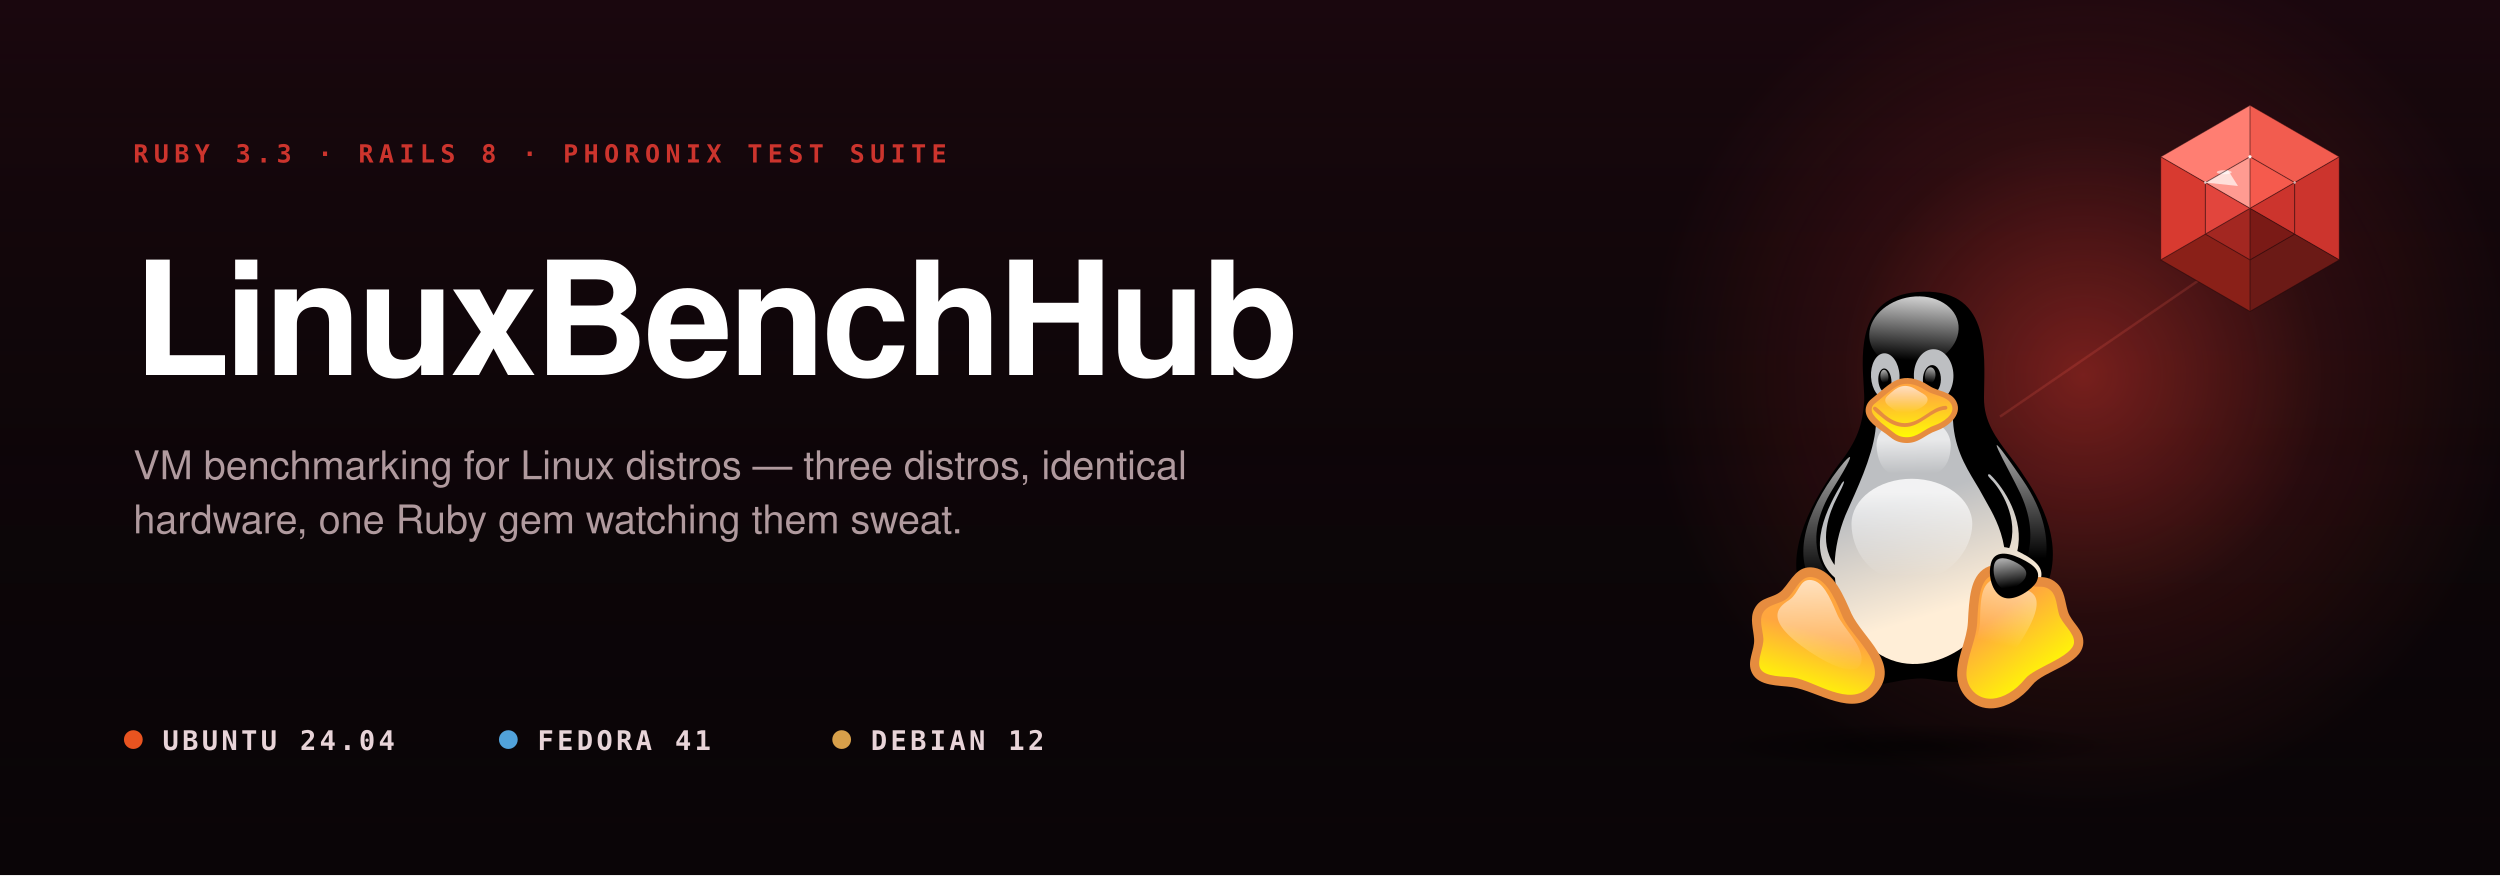
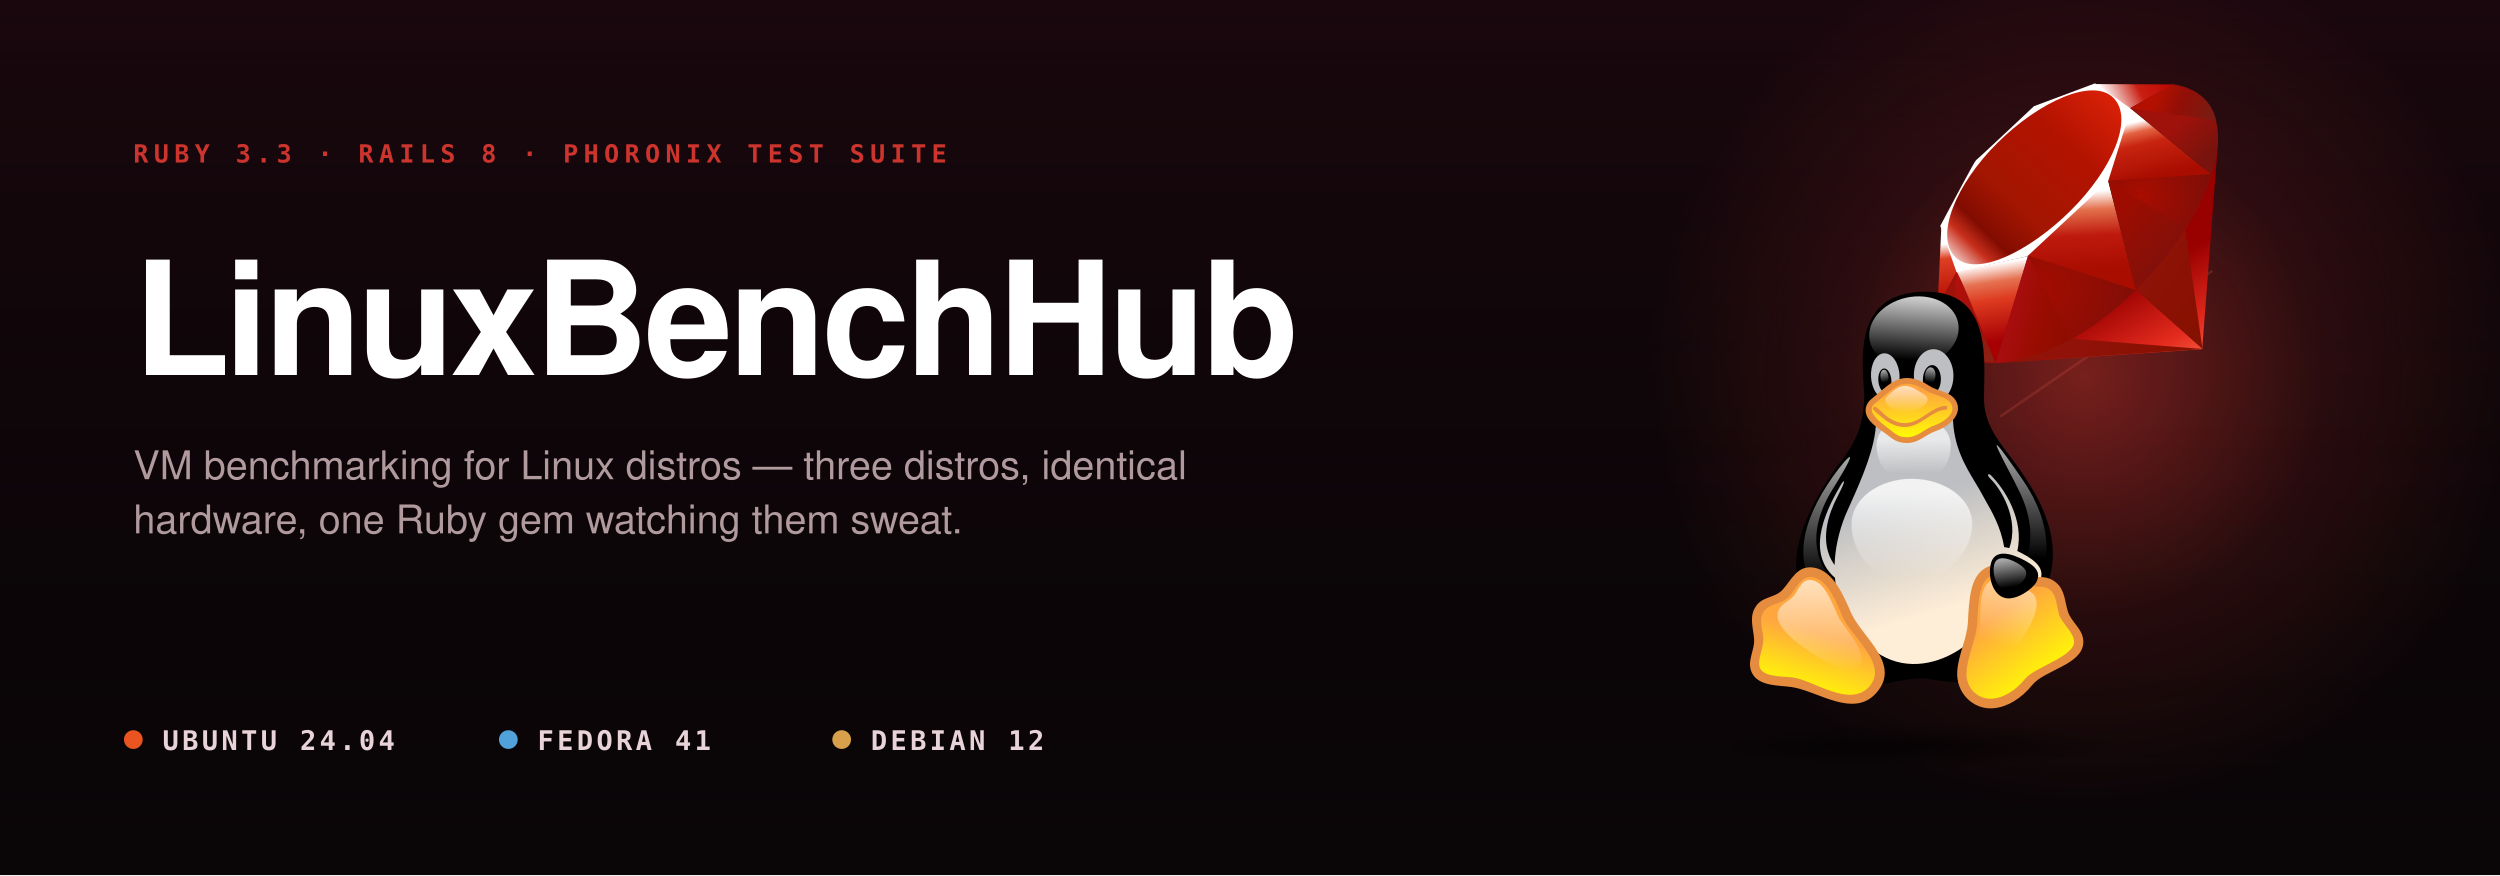
<svg xmlns="http://www.w3.org/2000/svg" width="1200" height="420" viewBox="0 0 1200 420">
  <defs>
    <radialGradient id="gem-glow" cx="50%" cy="50%" r="50%">
      <stop offset="0%" stop-color="#cc342d" stop-opacity="0.55" />
      <stop offset="55%" stop-color="#cc342d" stop-opacity="0.14" />
      <stop offset="100%" stop-color="#cc342d" stop-opacity="0" />
    </radialGradient>
    <linearGradient id="bg-warm" x1="50%" y1="0%" x2="50%" y2="100%">
      <stop offset="0%" stop-color="#1f0810" stop-opacity="0.75" />
      <stop offset="100%" stop-color="#0a0507" stop-opacity="0" />
    </linearGradient>
    <radialGradient id="tux-ground" cx="50%" cy="50%" r="50%">
      <stop offset="0%" stop-color="#000000" stop-opacity="0.55" />
      <stop offset="100%" stop-color="#000000" stop-opacity="0" />
    </radialGradient>
    <linearGradient id="scan-line" x1="0%" y1="0%" x2="100%" y2="100%">
      <stop offset="0%" stop-color="#cc342d" stop-opacity="0" />
      <stop offset="50%" stop-color="#f25c4f" stop-opacity="0.35" />
      <stop offset="100%" stop-color="#cc342d" stop-opacity="0" />
    </linearGradient>
    <linearGradient id="paint0_linear_87_7435" x1="16.058" y1="6.306" x2="15.836" y2="9.306" gradientUnits="userSpaceOnUse">
      <stop stop-color="white" stop-opacity="0.8" />
      <stop offset="1" stop-color="white" stop-opacity="0" />
    </linearGradient>
    <linearGradient id="paint1_linear_87_7435" x1="12.897" y1="22.672" x2="11.251" y2="17.272" gradientUnits="userSpaceOnUse">
      <stop stop-color="#FFEED7" />
      <stop offset="1" stop-color="#BDBFC2" />
    </linearGradient>
    <linearGradient id="paint2_linear_87_7435" x1="12.897" y1="22.672" x2="11.251" y2="17.272" gradientUnits="userSpaceOnUse">
      <stop stop-color="#FFEED7" />
      <stop offset="1" stop-color="#BDBFC2" />
    </linearGradient>
    <linearGradient id="paint3_linear_87_7435" x1="16.668" y1="9.655" x2="16.575" y2="10.354" gradientUnits="userSpaceOnUse">
      <stop stop-color="white" stop-opacity="0.65" />
      <stop offset="1" stop-color="white" stop-opacity="0" />
    </linearGradient>
    <linearGradient id="paint4_linear_87_7435" x1="14.434" y1="9.783" x2="14.534" y2="10.348" gradientUnits="userSpaceOnUse">
      <stop stop-color="white" stop-opacity="0.65" />
      <stop offset="1" stop-color="white" stop-opacity="0" />
    </linearGradient>
    <linearGradient id="paint5_linear_87_7435" x1="15.761" y1="15.631" x2="15.778" y2="19.627" gradientUnits="userSpaceOnUse">
      <stop stop-color="white" stop-opacity="0.8" />
      <stop offset="1" stop-color="white" stop-opacity="0" />
    </linearGradient>
    <linearGradient id="paint6_linear_87_7435" x1="15.85" y1="13.125" x2="15.869" y2="14.714" gradientUnits="userSpaceOnUse">
      <stop stop-color="white" stop-opacity="0.65" />
      <stop offset="1" stop-color="white" stop-opacity="0" />
    </linearGradient>
    <linearGradient id="paint7_linear_87_7435" x1="11.72" y1="14.105" x2="11.72" y2="19.937" gradientUnits="userSpaceOnUse">
      <stop stop-color="white" stop-opacity="0.65" />
      <stop offset="1" stop-color="white" stop-opacity="0" />
    </linearGradient>
    <linearGradient id="paint8_linear_87_7435" x1="21.033" y1="13.536" x2="21.031" y2="18.805" gradientUnits="userSpaceOnUse">
      <stop stop-color="white" stop-opacity="0.65" />
      <stop offset="1" stop-color="white" stop-opacity="0" />
    </linearGradient>
    <linearGradient id="paint9_linear_87_7435" x1="11.429" y1="22.437" x2="10.535" y2="25.421" gradientUnits="userSpaceOnUse">
      <stop stop-color="#FFA63F" />
      <stop offset="1" stop-color="#FFFF00" />
    </linearGradient>
    <linearGradient id="paint10_linear_87_7435" x1="19.882" y1="21.53" x2="22.266" y2="24.78" gradientUnits="userSpaceOnUse">
      <stop stop-color="#FFA63F" />
      <stop offset="1" stop-color="#FFFF00" />
    </linearGradient>
    <linearGradient id="paint11_linear_87_7435" x1="20.52" y1="18.933" x2="19.686" y2="22.86" gradientUnits="userSpaceOnUse">
      <stop stop-color="white" stop-opacity="0.65" />
      <stop offset="1" stop-color="white" stop-opacity="0" />
    </linearGradient>
    <linearGradient id="paint12_linear_87_7435" x1="11.246" y1="19.904" x2="11.412" y2="24.324" gradientUnits="userSpaceOnUse">
      <stop stop-color="white" stop-opacity="0.65" />
      <stop offset="1" stop-color="white" stop-opacity="0" />
    </linearGradient>
    <linearGradient id="paint13_linear_87_7435" x1="20.375" y1="18.862" x2="20.569" y2="20.182" gradientUnits="userSpaceOnUse">
      <stop stop-color="white" stop-opacity="0.65" />
      <stop offset="1" stop-color="white" stop-opacity="0" />
    </linearGradient>
    <linearGradient id="paint14_linear_87_7435" x1="15.764" y1="10.784" x2="15.78" y2="13.11" gradientUnits="userSpaceOnUse">
      <stop stop-color="#FFA63F" />
      <stop offset="1" stop-color="#FFFF00" />
    </linearGradient>
    <linearGradient id="paint15_linear_87_7435" x1="15.511" y1="10.564" x2="15.506" y2="11.794" gradientUnits="userSpaceOnUse">
      <stop stop-color="white" stop-opacity="0.65" />
      <stop offset="1" stop-color="white" stop-opacity="0" />
+     </linearGradient>
+     <linearGradient id="ruby_lg1" gradientUnits="userSpaceOnUse" x1="174.074" y1="215.549" x2="132.276" y2="141.753">
+       <stop offset="0" stop-color="#FB7655" />
+       <stop offset="0.41" stop-color="#E42B1E" />
+       <stop offset="0.99" stop-color="#990000" />
+     </linearGradient>
+     <linearGradient id="ruby_lg2" gradientUnits="userSpaceOnUse" x1="194.895" y1="153.558" x2="141.028" y2="117.409">
+       <stop offset="0" stop-color="#871101" />
+       <stop offset="1" stop-color="#911209" />
+     </linearGradient>
+     <linearGradient id="ruby_lg3" gradientUnits="userSpaceOnUse" x1="151.795" y1="217.785" x2="97.93" y2="181.638">
+       <stop offset="0" stop-color="#871101" />
+       <stop offset="1" stop-color="#911209" />
+     </linearGradient>
+     <linearGradient id="ruby_lg4" gradientUnits="userSpaceOnUse" x1="38.696" y1="127.391" x2="47.047" y2="181.661">
+       <stop offset="0" stop-color="#FFFFFF" />
+       <stop offset="0.23" stop-color="#E57252" />
+       <stop offset="0.46" stop-color="#DE3B20" />
+       <stop offset="1" stop-color="#A60003" />
+     </linearGradient>
+     <linearGradient id="ruby_lg5" gradientUnits="userSpaceOnUse" x1="96.133" y1="76.715" x2="99.21" y2="132.102">
+       <stop offset="0" stop-color="#FFFFFF" />
+       <stop offset="0.23" stop-color="#E4714E" />
+       <stop offset="0.56" stop-color="#BE1A0D" />
+       <stop offset="1" stop-color="#A80D00" />
+     </linearGradient>
+     <linearGradient id="ruby_lg6" gradientUnits="userSpaceOnUse" x1="147.103" y1="25.521" x2="156.314" y2="65.216">
+       <stop offset="0" stop-color="#FFFFFF" />
+       <stop offset="0.18" stop-color="#E46342" />
+       <stop offset="0.4" stop-color="#C82410" />
+       <stop offset="1" stop-color="#A80D00" />
+     </linearGradient>
+     <linearGradient id="ruby_lg7" gradientUnits="userSpaceOnUse" x1="118.976" y1="11.541" x2="158.669" y2="-8.305">
+       <stop offset="0" stop-color="#FFFFFF" />
+       <stop offset="0.54" stop-color="#C81F11" />
+       <stop offset="1" stop-color="#BF0905" />
+     </linearGradient>
+     <linearGradient id="ruby_lg8" gradientUnits="userSpaceOnUse" x1="3.903" y1="113.555" x2="7.17" y2="146.263">
+       <stop offset="0" stop-color="#FFFFFF" />
+       <stop offset="0.31" stop-color="#DE4024" />
+       <stop offset="1" stop-color="#BF190B" />
+     </linearGradient>
+     <linearGradient id="ruby_lg9" gradientUnits="userSpaceOnUse" x1="-18.556" y1="155.105" x2="135.015" y2="-2.809">
+       <stop offset="0" stop-color="#BD0012" />
+       <stop offset="0.07" stop-color="#FFFFFF" />
+       <stop offset="0.17" stop-color="#FFFFFF" />
+       <stop offset="0.27" stop-color="#C82F1C" />
+       <stop offset="0.33" stop-color="#820C01" />
+       <stop offset="0.46" stop-color="#A31601" />
+       <stop offset="0.72" stop-color="#B31301" />
+       <stop offset="1" stop-color="#E82609" />
+     </linearGradient>
+     <linearGradient id="ruby_lg10" gradientUnits="userSpaceOnUse" x1="99.075" y1="171.033" x2="52.818" y2="159.617">
+       <stop offset="0" stop-color="#8C0C01" />
+       <stop offset="0.54" stop-color="#990C00" />
+       <stop offset="1" stop-color="#A80D0E" />
+     </linearGradient>
+     <linearGradient id="ruby_lg11" gradientUnits="userSpaceOnUse" x1="178.526" y1="115.515" x2="137.433" y2="78.684">
+       <stop offset="0" stop-color="#7E110B" />
+       <stop offset="1" stop-color="#9E0C00" />
+     </linearGradient>
+     <linearGradient id="ruby_lg12" gradientUnits="userSpaceOnUse" x1="193.624" y1="47.937" x2="173.154" y2="26.054">
+       <stop offset="0" stop-color="#79130D" />
+       <stop offset="1" stop-color="#9E120B" />
+     </linearGradient>
+     <radialGradient id="ruby_rg1" cx="143.832" cy="79.388" r="50.358" gradientUnits="userSpaceOnUse">
+       <stop offset="0" stop-color="#A80D00" />
+       <stop offset="1" stop-color="#7E0E08" />
+     </radialGradient>
+     <radialGradient id="ruby_rg2" cx="74.092" cy="145.751" r="66.944" gradientUnits="userSpaceOnUse">
+       <stop offset="0" stop-color="#A30C00" />
+       <stop offset="1" stop-color="#800E08" />
+     </radialGradient>
+     <linearGradient id="ruby_lg13" gradientUnits="userSpaceOnUse" x1="26.67" y1="197.336" x2="9.989" y2="140.742">
+       <stop offset="0" stop-color="#8B2114" />
+       <stop offset="0.43" stop-color="#9E100A" />
+       <stop offset="1" stop-color="#B3100C" />
+     </linearGradient>
+     <linearGradient id="ruby_lg14" gradientUnits="userSpaceOnUse" x1="154.641" y1="9.798" x2="192.039" y2="26.306">
+       <stop offset="0" stop-color="#B31000" />
+       <stop offset="0.44" stop-color="#910F08" />
+       <stop offset="1" stop-color="#791C12" />
    </linearGradient>
  </defs>
  <rect width="1200" height="420" fill="#0a0507" />
  <rect width="1200" height="420" fill="url(#bg-warm)" />
  <g font-family="Helvetica Neue, Helvetica, Arial, sans-serif">
    <text x="64" y="78" font-family="ui-monospace, SF Mono, Menlo, Consolas, monospace" font-size="12" letter-spacing="2.6" fill="#cc342d" font-weight="700">RUBY 3.3 · RAILS 8 · PHORONIX TEST SUITE</text>
    <text x="64" y="180" font-size="76" font-weight="800" fill="#ffffff" letter-spacing="-0.024em">LinuxBenchHub</text>
    <text x="64" y="230" font-size="19" fill="#b09a9e">VM benchmarking for Linux distros — three distros, identical</text>
    <text x="64" y="256" font-size="19" fill="#b09a9e">hardware, one Ruby gem watching them sweat.</text>
    <g transform="translate(64, 360)" font-family="ui-monospace, SF Mono, Menlo, Consolas, monospace">
      <g>
        <circle cx="0" cy="-5" r="4.5" fill="#e95420" />
        <text x="14" y="0" font-size="13" letter-spacing="1.6" fill="#e8d4d8" font-weight="600">UBUNTU 24.04</text>
      </g>
      <g transform="translate(180, 0)">
        <circle cx="0" cy="-5" r="4.5" fill="#51a2da" />
        <text x="14" y="0" font-size="13" letter-spacing="1.6" fill="#e8d4d8" font-weight="600">FEDORA 41</text>
      </g>
      <g transform="translate(340, 0)">
        <circle cx="0" cy="-5" r="4.5" fill="#d8a04a" />
        <text x="14" y="0" font-size="13" letter-spacing="1.6" fill="#e8d4d8" font-weight="600">DEBIAN 12</text>
      </g>
    </g>
  </g>
  <circle cx="1000" cy="180" r="210" fill="url(#gem-glow)" />
  <line x1="1062" y1="130" x2="960" y2="200" stroke="url(#scan-line)" stroke-width="1.2" opacity="0.55" />
-   <g transform="translate(1080, 100) scale(0.55)">
-     <polygon points="-77.94,-45 0,-90 0,-45 -38.97,-22.5" fill="#ff7e72" />
-     <polygon points="0,-90 77.94,-45 38.97,-22.5 0,-45" fill="#f25c4f" />
-     <polygon points="77.94,-45 77.94,45 38.97,22.5 38.97,-22.5" fill="#cc342d" />
-     <polygon points="77.94,45 0,90 0,45 38.97,22.5" fill="#6b1a16" />
-     <polygon points="0,90 -77.94,45 -38.97,22.5 0,45" fill="#8a2018" />
-     <polygon points="-77.94,45 -77.94,-45 -38.97,-22.5 -38.97,22.5" fill="#d83a30" />
-     <polygon points="-38.97,-22.5 0,-45 0,0" fill="#ff9b91" />
-     <polygon points="0,-45 38.97,-22.5 0,0" fill="#f55a4d" />
-     <polygon points="38.97,-22.5 38.97,22.5 0,0" fill="#cc342d" />
-     <polygon points="38.97,22.5 0,45 0,0" fill="#7a1a16" />
-     <polygon points="0,45 -38.97,22.5 0,0" fill="#a32721" />
-     <polygon points="-38.97,22.5 -38.97,-22.5 0,0" fill="#e2453d" />
-     <polygon points="-38.97,-22.5 -19.5,-33.75 -10.5,-19.5" fill="#fff5f3" opacity="0.75" />
-     <ellipse cx="-22.5" cy="-31.5" rx="6.5" ry="1.8" fill="#ffffff" opacity="0.6" />
-     <g fill="none" stroke="#1a0306" stroke-width="0.9" opacity="0.5">
-       <polygon points="0,-45 38.97,-22.5 38.97,22.5 0,45 -38.97,22.5 -38.97,-22.5" />
-       <polygon points="0,-90 77.94,-45 77.94,45 0,90 -77.94,45 -77.94,-45" />
-       <line x1="0" y1="-45" x2="0" y2="-90" />
-       <line x1="38.97" y1="-22.5" x2="77.94" y2="-45" />
-       <line x1="38.97" y1="22.5" x2="77.94" y2="45" />
-       <line x1="0" y1="45" x2="0" y2="90" />
-       <line x1="-38.97" y1="22.5" x2="-77.94" y2="45" />
-       <line x1="-38.97" y1="-22.5" x2="-77.94" y2="-45" />
-       <line x1="0" y1="0" x2="0" y2="-45" />
-       <line x1="0" y1="0" x2="38.97" y2="-22.5" />
-       <line x1="0" y1="0" x2="38.97" y2="22.5" />
-       <line x1="0" y1="0" x2="0" y2="45" />
-       <line x1="0" y1="0" x2="-38.97" y2="22.5" />
-       <line x1="0" y1="0" x2="-38.97" y2="-22.5" />
-     </g>
-     <circle cx="0" cy="-45" r="1.4" fill="#ffffff" opacity="0.95" />
-     <circle cx="38.97" cy="-22.5" r="1.1" fill="#ffffff" opacity="0.65" />
-     <circle cx="-38.97" cy="-22.5" r="1.1" fill="#ffffff" opacity="0.75" />
+   <g transform="translate(930, 40) scale(0.68)">
+     <polygon style="fill:url(#ruby_lg1);fill-rule:evenodd" clip-rule="evenodd" points="153.5,130.41 40.38,197.58 186.849,187.641 198.13,39.95" />
+     <polygon style="fill:url(#ruby_lg2);fill-rule:evenodd" clip-rule="evenodd" points="187.089,187.54 174.5,100.65 140.209,145.93" />
+     <polygon style="fill:url(#ruby_lg3);fill-rule:evenodd" clip-rule="evenodd" points="187.259,187.54 95.03,180.3 40.87,197.391" />
+     <polygon style="fill:url(#ruby_lg4);fill-rule:evenodd" clip-rule="evenodd" points="41,197.41 64.04,121.93 13.34,132.771" />
+     <polygon style="fill:url(#ruby_lg5);fill-rule:evenodd" clip-rule="evenodd" points="140.2,146.18 119,63.14 58.33,120.01" />
+     <polygon style="fill:url(#ruby_lg6);fill-rule:evenodd" clip-rule="evenodd" points="193.32,64.31 135.97,17.47 120,69.1" />
+     <polygon style="fill:url(#ruby_lg7);fill-rule:evenodd" clip-rule="evenodd" points="166.5,0.77 132.77,19.41 111.49,0.52" />
+     <polygon style="fill:url(#ruby_lg8);fill-rule:evenodd" clip-rule="evenodd" points="0,158.09 14.13,132.32 2.7,101.62" />
+     <path style="fill:#ffffff;fill-rule:evenodd" clip-rule="evenodd" d="m 1.94,100.65 11.5,32.62 49.97,-11.211 57.05,-53.02 L 136.56,17.9 111.209,0 68.109,16.13 C 54.53,28.76 28.18,53.75 27.23,54.22 26.29,54.7 9.83,85.81 1.94,100.65 z" />
+     <path style="fill:url(#ruby_lg9);fill-rule:evenodd" clip-rule="evenodd" d="m 42.32,42.05 c 29.43,-29.18 67.37,-46.42 81.93,-31.73 14.551,14.69 -0.88,50.39 -30.31,79.56 -29.43,29.17 -66.9,47.36 -81.45,32.67 -14.56,-14.68 0.4,-51.33 29.83,-80.5 z" />
+     <path style="fill:url(#ruby_lg10);fill-rule:evenodd" clip-rule="evenodd" d="m 41,197.38 22.86,-75.72 75.92,24.39 C 112.33,171.79 81.8,193.55 41,197.38 z" />
+     <path style="fill:url(#ruby_lg11);fill-rule:evenodd" clip-rule="evenodd" d="m 120.56,68.89 19.49,77.2 C 162.98,121.98 183.56,96.06 193.639,64 l -73.079,4.89 z" />
+     <path style="fill:url(#ruby_lg12);fill-rule:evenodd" clip-rule="evenodd" d="m 193.44,64.39 c 7.8,-23.54 9.6,-57.31 -27.181,-63.58 l -30.18,16.67 57.361,46.91 z" />
+     <path style="fill:#9e1209;fill-rule:evenodd" clip-rule="evenodd" d="m 0,157.75 c 1.08,38.851 29.11,39.43 41.05,39.771 L 13.47,133.11 0,157.75 z" />
+     <path style="fill:url(#ruby_rg1);fill-rule:evenodd" clip-rule="evenodd" d="m 120.669,69.01 c 17.62,10.83 53.131,32.58 53.851,32.98 1.119,0.63 15.31,-23.93 18.53,-37.81 l -72.381,4.83 z" />
+     <path style="fill:url(#ruby_rg2);fill-rule:evenodd" clip-rule="evenodd" d="m 63.83,121.66 30.56,58.96 c 18.07,-9.8 32.22,-21.74 45.18,-34.53 L 63.83,121.66 z" />
+     <path style="fill:url(#ruby_lg13);fill-rule:evenodd" clip-rule="evenodd" d="m 13.35,133.19 -4.33,51.56 c 8.17,11.16 19.41,12.13 31.2,11.26 -8.53,-21.23 -25.57,-63.68 -26.87,-62.82 z" />
+     <path style="fill:url(#ruby_lg14);fill-rule:evenodd" clip-rule="evenodd" d="m 135.9,17.61 60.71,8.52 C 193.37,12.4 183.42,3.54 166.46,0.77 L 135.9,17.61 z" />
  </g>
  <ellipse cx="920" cy="358" rx="98" ry="11" fill="url(#tux-ground)" />
  <g transform="translate(760, 80) scale(10)">
    <path d="M11.306 21.91C11.181 21.723 11.071 21.471 10.982 21.17C9.376 19.358 10.617 16.692 11.845 14.881C11.962 14.687 12.091 14.5 12.23 14.322C13.167 13.158 13.409 12.348 13.481 11.252C13.49 11.048 13.473 10.778 13.453 10.468C13.354 8.884 13.19 6.252 16.016 6.018C19.549 5.727 19.261 8.971 19.235 10.873C19.234 10.952 19.233 11.028 19.232 11.102C19.223 12.249 19.821 13.034 20.445 13.854C20.674 14.153 20.905 14.457 21.112 14.784C21.118 14.794 21.124 14.804 21.13 14.813C22.222 16.388 23.299 18.737 21.799 20.965C21.589 21.726 21.27 22.424 20.843 22.992C19.314 25.005 17.954 24.801 16.892 24.641C16.572 24.593 16.279 24.549 16.016 24.571C15.58 24.598 15.23 24.668 14.928 24.729C13.761 24.965 13.305 25.057 11.306 21.91Z" fill="#000000" />
    <path d="M18.014 7.795C17.981 8.727 16.992 9.537 15.806 9.612C14.621 9.687 13.691 8.979 13.723 8.046C13.756 7.114 14.745 6.304 15.931 6.229C17.116 6.161 18.047 6.862 18.014 7.795Z" fill="url(#paint0_linear_87_7435)" />
    <path fill-rule="evenodd" clip-rule="evenodd" d="M15.866 10.061C15.875 10.568 16.107 11 16.433 11.195C15.37 11.1 14.051 11.489 14.051 12.225C14.035 13.47 13.342 15.02 12.843 16.135C12.745 16.354 12.654 16.557 12.577 16.737C12.269 17.502 12.083 18.32 12.061 19.122C11.243 17.995 11.838 16.548 12.158 15.921C12.585 15.095 12.576 14.992 12.411 15.185C11.776 16.265 10.58 18.433 12.078 19.736C12.125 20.318 12.267 20.881 12.518 21.399C14.523 25.442 18.276 23.782 19.514 21.685C19.679 21.387 19.812 21.099 19.918 20.82C19.98 20.859 20.046 20.89 20.117 20.909C20.739 21.093 21.669 20.392 21.892 19.957C22.16 19.378 21.885 18.983 20.968 18.514C20.922 18.491 20.875 18.469 20.83 18.448C21.181 16.968 20.212 15.428 19.52 14.774C19.391 14.742 19.373 14.816 19.573 15.015C20.009 15.433 20.957 16.923 20.444 18.309C20.36 18.286 20.278 18.27 20.201 18.262C20.043 17.316 19.623 16.58 19.329 16.066C19.263 15.949 19.203 15.844 19.154 15.751C19.055 15.562 18.937 15.366 18.811 15.159C18.328 14.359 17.739 13.384 17.739 11.939C17.665 11.621 17.365 11.409 16.966 11.292C17.429 11.199 17.777 10.657 17.765 10.007C17.752 9.305 17.313 8.747 16.789 8.761C16.265 8.775 15.846 9.36 15.866 10.061ZM16.298 10.217C16.291 10.605 16.475 10.918 16.717 10.918C16.953 10.918 17.156 10.605 17.163 10.224C17.169 9.836 16.986 9.523 16.743 9.523C16.501 9.523 16.305 9.836 16.298 10.217Z" fill="url(#paint1_linear_87_7435)" />
    <path fill-rule="evenodd" clip-rule="evenodd" d="M14.556 11.15C14.935 11.129 15.211 10.619 15.178 10.013C15.145 9.408 14.811 8.938 14.431 8.958C14.051 8.979 13.776 9.489 13.809 10.095C13.842 10.701 14.176 11.17 14.556 11.15ZM14.785 10.224C14.818 10.544 14.7 10.816 14.529 10.844C14.359 10.864 14.195 10.626 14.163 10.306C14.13 9.986 14.248 9.714 14.418 9.687C14.588 9.666 14.752 9.904 14.785 10.224Z" fill="url(#paint2_linear_87_7435)" />
    <path d="M16.396 10C16.376 10.217 16.475 10.394 16.612 10.408C16.75 10.422 16.881 10.251 16.9 10.04C16.92 9.823 16.822 9.646 16.684 9.632C16.547 9.618 16.416 9.789 16.396 10Z" fill="url(#paint3_linear_87_7435)" />
    <path d="M14.641 10.054C14.661 10.231 14.589 10.388 14.484 10.401C14.379 10.415 14.281 10.279 14.261 10.095C14.241 9.918 14.313 9.762 14.418 9.748C14.523 9.734 14.621 9.877 14.641 10.054Z" fill="url(#paint4_linear_87_7435)" />
    <path d="M18.669 17.152C18.669 18.35 17.562 19.902 15.662 19.889C13.704 19.902 12.872 18.35 12.872 17.152C12.872 15.955 14.169 14.981 15.767 14.981C17.372 14.988 18.669 15.955 18.669 17.152Z" fill="url(#paint5_linear_87_7435)" />
    <path d="M17.635 13.389C17.615 14.628 16.835 14.921 15.853 14.921C14.87 14.921 14.156 14.737 14.071 13.389C14.071 12.545 14.87 12.055 15.853 12.055C16.835 12.048 17.635 12.539 17.635 13.389Z" fill="url(#paint6_linear_87_7435)" />
    <path d="M11.694 15.295C12.336 14.281 13.691 12.722 11.949 15.512C10.534 17.813 11.425 19.29 11.884 19.698C13.207 20.923 13.154 21.747 12.113 21.1C9.879 19.718 10.344 17.391 11.694 15.295Z" fill="url(#paint7_linear_87_7435)" />
    <path d="M20.988 15.71C20.431 14.519 18.663 11.497 21.073 15.009C23.268 18.187 21.728 20.399 21.453 20.617C21.178 20.835 20.255 21.277 20.523 20.508C20.798 19.739 22.161 18.283 20.988 15.71Z" fill="url(#paint8_linear_87_7435)" />
    <path d="M11.209 25.102C9.742 24.292 7.613 25.259 8.386 23.067C8.543 22.57 8.156 21.822 8.405 21.338C8.7 20.746 9.336 20.876 9.715 20.481C10.089 20.073 10.325 19.365 11.025 19.474C11.72 19.582 12.185 20.467 12.67 21.556C13.03 22.332 14.301 23.428 14.215 24.299C14.111 25.633 12.65 25.885 11.209 25.102Z" fill="url(#paint9_linear_87_7435)" />
    <path fill-rule="evenodd" clip-rule="evenodd" d="M9.877 20.64C9.52 21.031 8.865 20.937 8.602 21.448C8.433 21.776 8.617 22.28 8.642 22.639C8.673 23.082 8.305 23.711 8.492 24.09C8.703 24.515 9.653 24.46 10.071 24.521C11.102 24.672 12.806 26.006 13.739 24.941C14.65 23.9 12.898 22.582 12.468 21.657C12.189 21.029 11.771 19.825 10.992 19.703C10.443 19.617 10.193 20.294 9.877 20.64ZM11.058 19.245C12.028 19.397 12.513 20.654 12.871 21.457C13.414 22.623 15.275 23.875 14.069 25.253C12.973 26.504 11.244 25.16 10.009 24.98C9.392 24.89 8.419 24.955 8.096 24.302C7.818 23.74 8.236 23.232 8.197 22.672C8.164 22.195 7.976 21.683 8.208 21.231C8.525 20.595 9.139 20.748 9.555 20.319C9.998 19.833 10.263 19.121 11.058 19.245Z" fill="#E68C3F" />
    <path d="M21.381 24.728C22.456 23.373 24.846 23.652 23.235 21.794C22.895 21.393 22.999 20.535 22.58 20.168C22.089 19.719 21.545 20.086 21.047 19.855C20.549 19.603 20.026 19.12 19.416 19.46C18.807 19.807 18.742 20.706 18.683 21.89C18.63 22.741 17.884 24.163 18.283 24.946C18.86 26.157 20.36 25.994 21.381 24.728Z" fill="url(#paint10_linear_87_7435)" />
    <path fill-rule="evenodd" clip-rule="evenodd" d="M21.81 19.698C22.085 19.691 22.415 19.71 22.725 19.992C23.11 20.332 23.114 20.887 23.259 21.351C23.431 21.901 24.034 22.215 23.998 22.86C23.939 23.914 22.114 24.168 21.552 24.876C21.012 25.545 20.33 25.943 19.682 25.997C18.7 26.078 17.889 25.252 17.946 24.244C17.993 23.428 18.409 22.686 18.459 21.876C18.488 21.29 18.52 20.746 18.626 20.305C18.733 19.859 18.926 19.475 19.308 19.257C20.145 18.789 20.954 19.721 21.81 19.698ZM19.522 19.664C19.295 19.793 19.151 20.032 19.059 20.417C18.965 20.807 18.934 21.307 18.904 21.905C18.854 22.716 18.438 23.457 18.391 24.271C18.35 24.997 18.907 25.596 19.647 25.535C20.148 25.493 20.727 25.176 21.209 24.58C21.64 24.037 23.514 23.534 23.553 22.833C23.578 22.375 22.977 21.946 22.835 21.494C22.724 21.141 22.719 20.593 22.436 20.345C22.255 20.18 22.064 20.155 21.821 20.161C21.116 20.18 20.176 19.299 19.522 19.664Z" fill="#E68C3F" />
    <path d="M20.916 22.917C22.579 20.365 21.341 20.386 20.922 20.188C20.503 19.984 20.064 19.582 19.573 19.862C19.081 20.147 19.055 20.882 19.042 21.849C19.023 22.543 18.466 23.707 18.8 24.353C19.206 25.109 20.189 24.013 20.916 22.917Z" fill="url(#paint11_linear_87_7435)" />
    <path d="M10.868 23.285C8.379 21.61 9.545 21.039 9.918 20.773C10.37 20.433 10.377 19.78 10.934 19.841C11.49 19.902 11.818 20.617 12.191 21.502C12.466 22.134 13.423 22.978 13.351 23.707C13.259 24.564 11.942 23.999 10.868 23.285Z" fill="url(#paint12_linear_87_7435)" />
    <path d="M21.748 19.936C21.552 20.29 20.753 20.848 20.222 20.698C19.678 20.555 19.429 19.759 19.541 19.16C19.639 18.48 20.222 18.446 20.956 18.786C21.735 19.154 21.977 19.467 21.748 19.936Z" fill="#000000" />
    <path d="M21.211 19.739C21.086 19.984 20.562 20.372 20.195 20.27C19.829 20.168 19.645 19.616 19.704 19.201C19.757 18.732 20.15 18.704 20.648 18.936C21.185 19.194 21.355 19.412 21.211 19.739Z" fill="url(#paint13_linear_87_7435)" />
    <path d="M14.437 10.858C14.699 10.606 15.335 9.837 16.54 10.64C16.763 10.79 16.946 10.803 17.372 10.994C18.23 11.361 17.824 12.246 16.907 12.545C16.514 12.675 16.16 13.171 15.453 13.124C14.844 13.09 14.686 12.675 14.313 12.45C13.651 12.062 13.553 11.538 13.913 11.259C14.274 10.98 14.411 10.878 14.437 10.858Z" fill="url(#paint14_linear_87_7435)" />
    <path fill-rule="evenodd" clip-rule="evenodd" d="M13.993 11.37C13.856 11.476 13.813 11.617 13.858 11.773C13.951 12.094 14.622 12.534 14.878 12.75C15.024 12.873 15.191 12.97 15.461 12.985C16.039 13.024 16.36 12.579 16.867 12.413C17.2 12.304 17.904 11.888 17.671 11.412C17.472 11.005 16.801 10.98 16.468 10.756C15.894 10.374 15.476 10.377 15.179 10.484C14.853 10.602 14.289 11.142 13.993 11.37ZM15.091 10.222C15.478 10.082 15.981 10.102 16.613 10.523C17.028 10.802 17.659 10.775 17.909 11.286C18.228 11.937 17.456 12.512 16.947 12.678C16.402 12.857 16.098 13.306 15.445 13.262C15.106 13.243 14.888 13.116 14.71 12.966C14.341 12.656 13.716 12.361 13.574 11.869C13.495 11.597 13.61 11.32 13.833 11.147C14.194 10.868 14.682 10.369 15.091 10.222Z" fill="#E68C3F" />
    <path fill-rule="evenodd" clip-rule="evenodd" d="M17.474 11.567C17.477 11.618 17.439 11.662 17.39 11.665C16.697 11.704 16.21 12.495 15.427 12.495C14.989 12.495 14.642 12.284 14.394 12.08C14.344 12.04 13.903 11.7 13.903 11.613C13.903 11.562 13.943 11.52 13.992 11.52C14.085 11.52 14.363 11.822 14.466 11.907C14.7 12.098 15.046 12.31 15.427 12.31C16.202 12.31 16.678 11.52 17.381 11.48C17.43 11.477 17.472 11.516 17.474 11.567Z" fill="#E68C3F" />
    <path d="M14.844 10.789C14.975 10.667 15.388 10.333 15.931 10.674C16.049 10.742 16.167 10.816 16.338 10.919C16.685 11.13 16.515 11.436 16.095 11.626C15.905 11.708 15.591 11.885 15.355 11.871C15.093 11.844 14.916 11.667 14.746 11.552C14.425 11.334 14.445 11.15 14.595 11.007C14.707 10.898 14.831 10.796 14.844 10.789Z" fill="url(#paint15_linear_87_7435)" />
  </g>
</svg>
